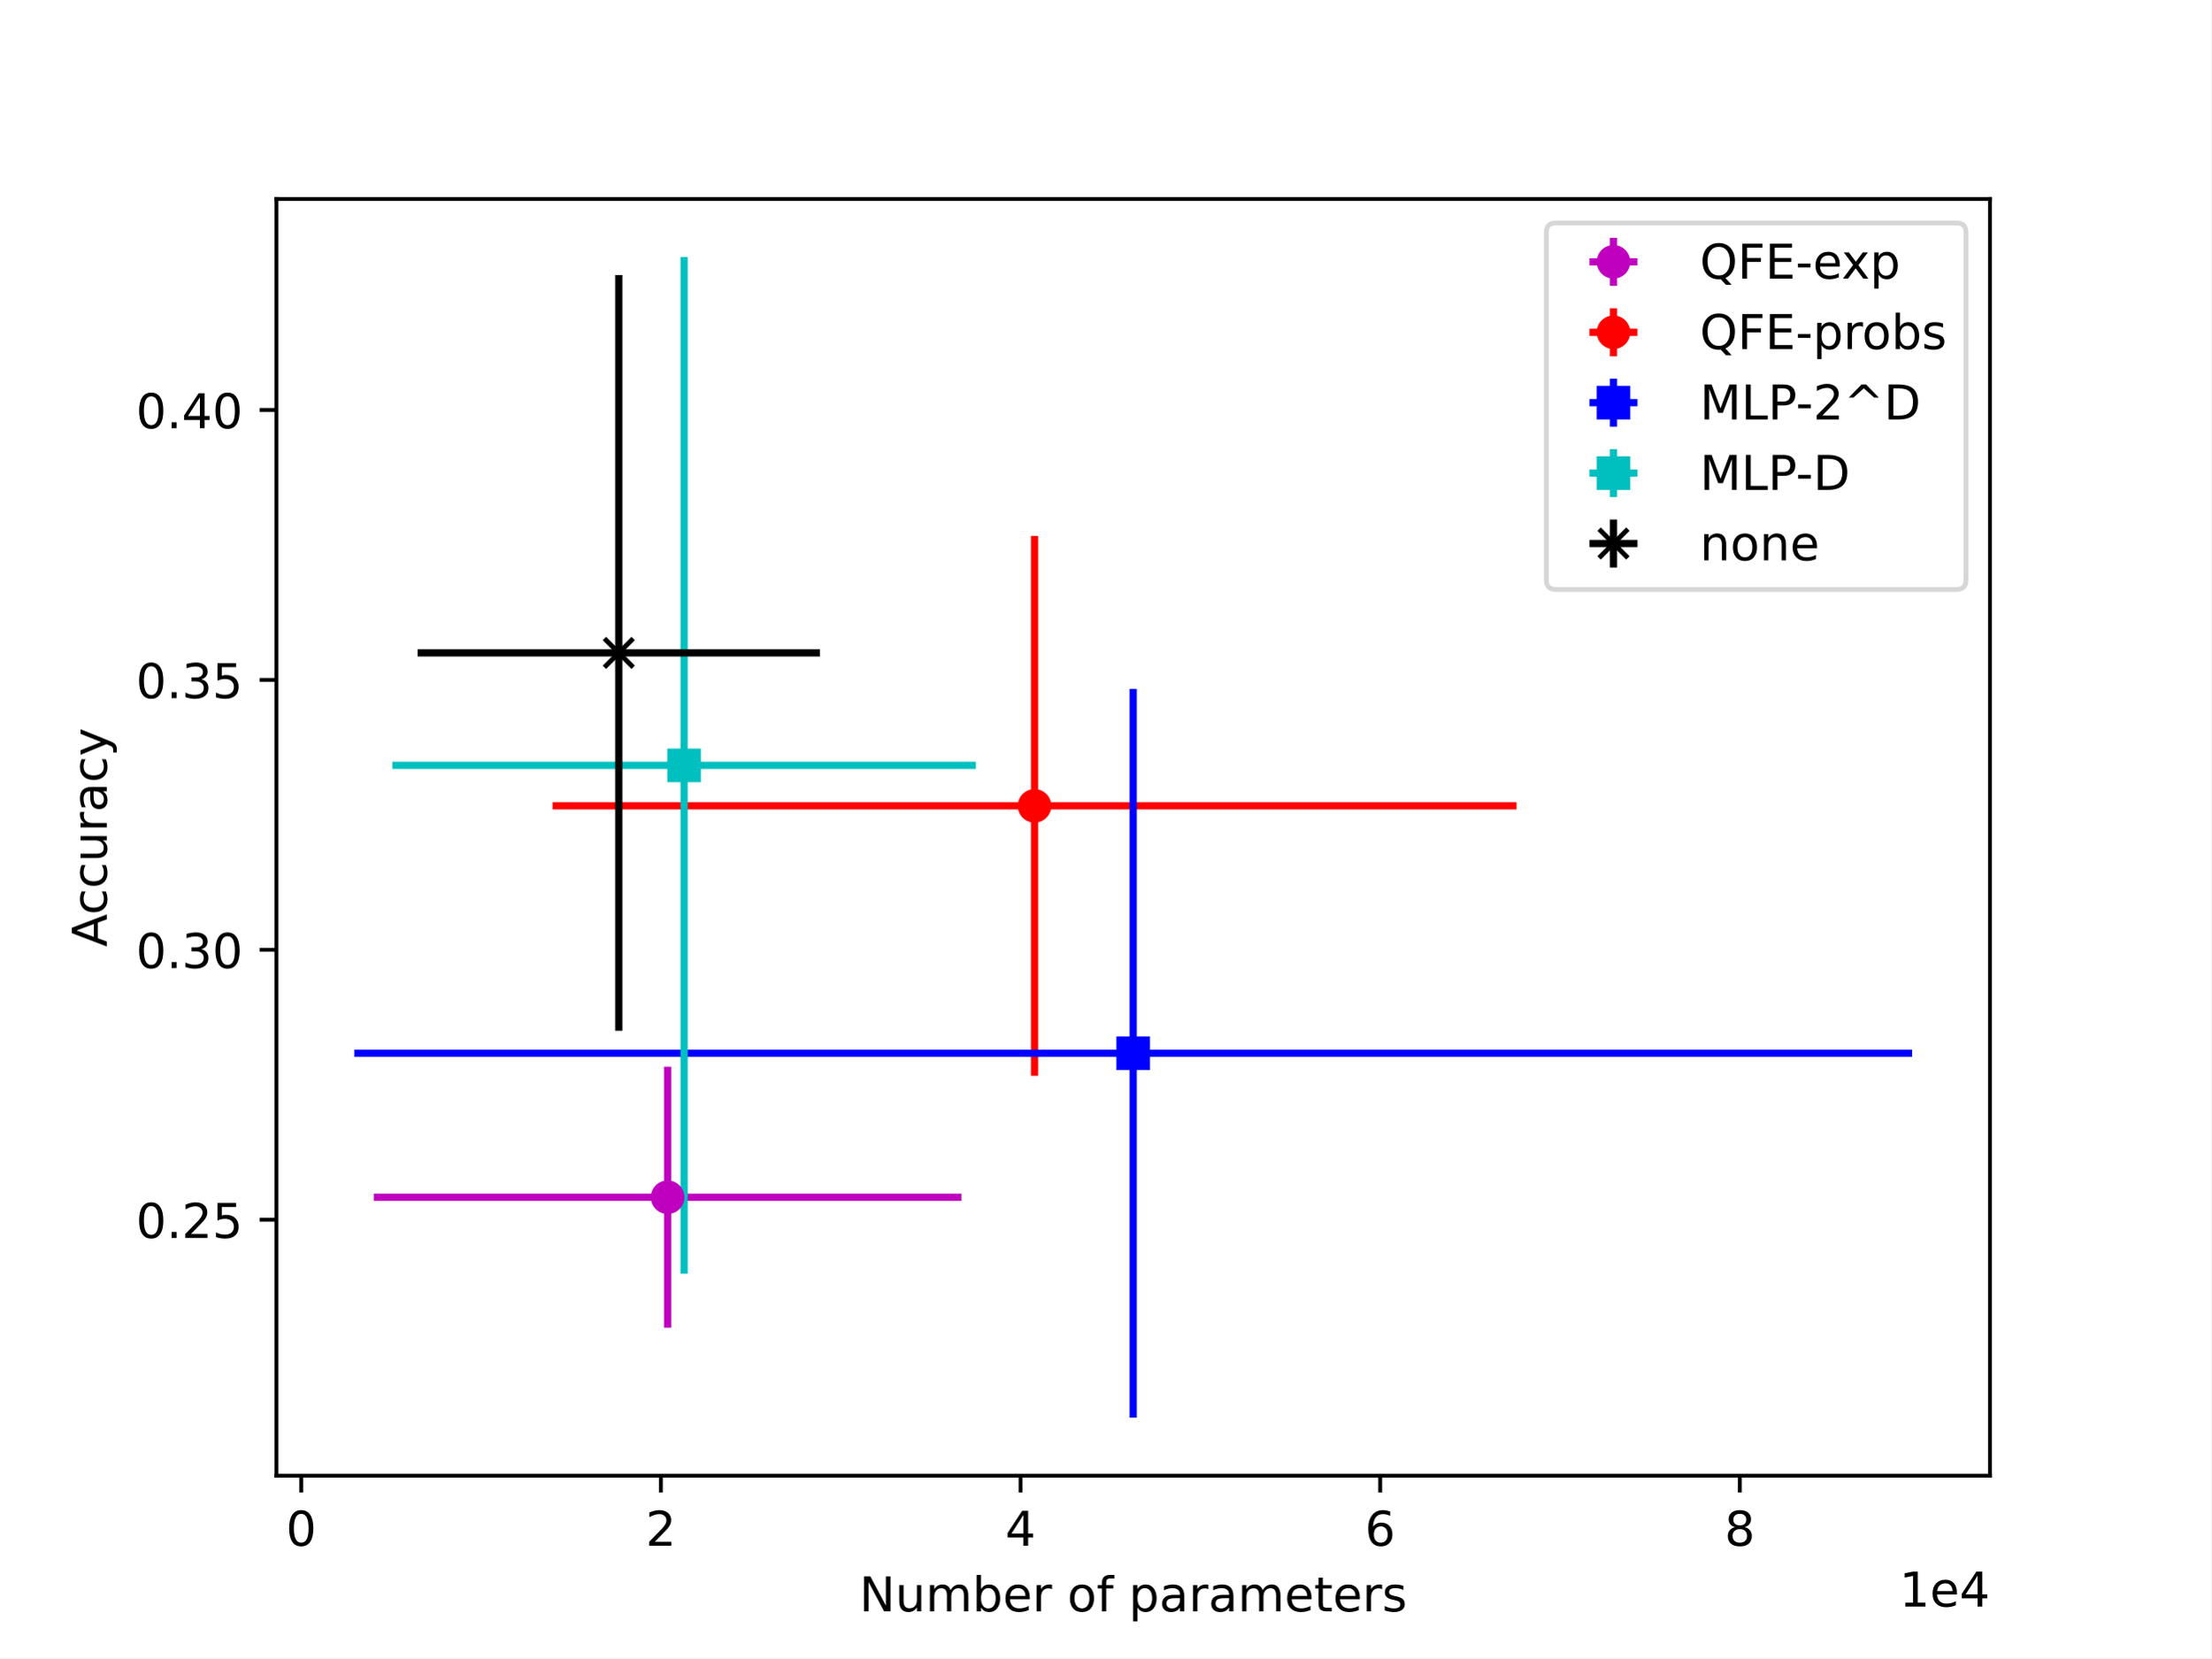
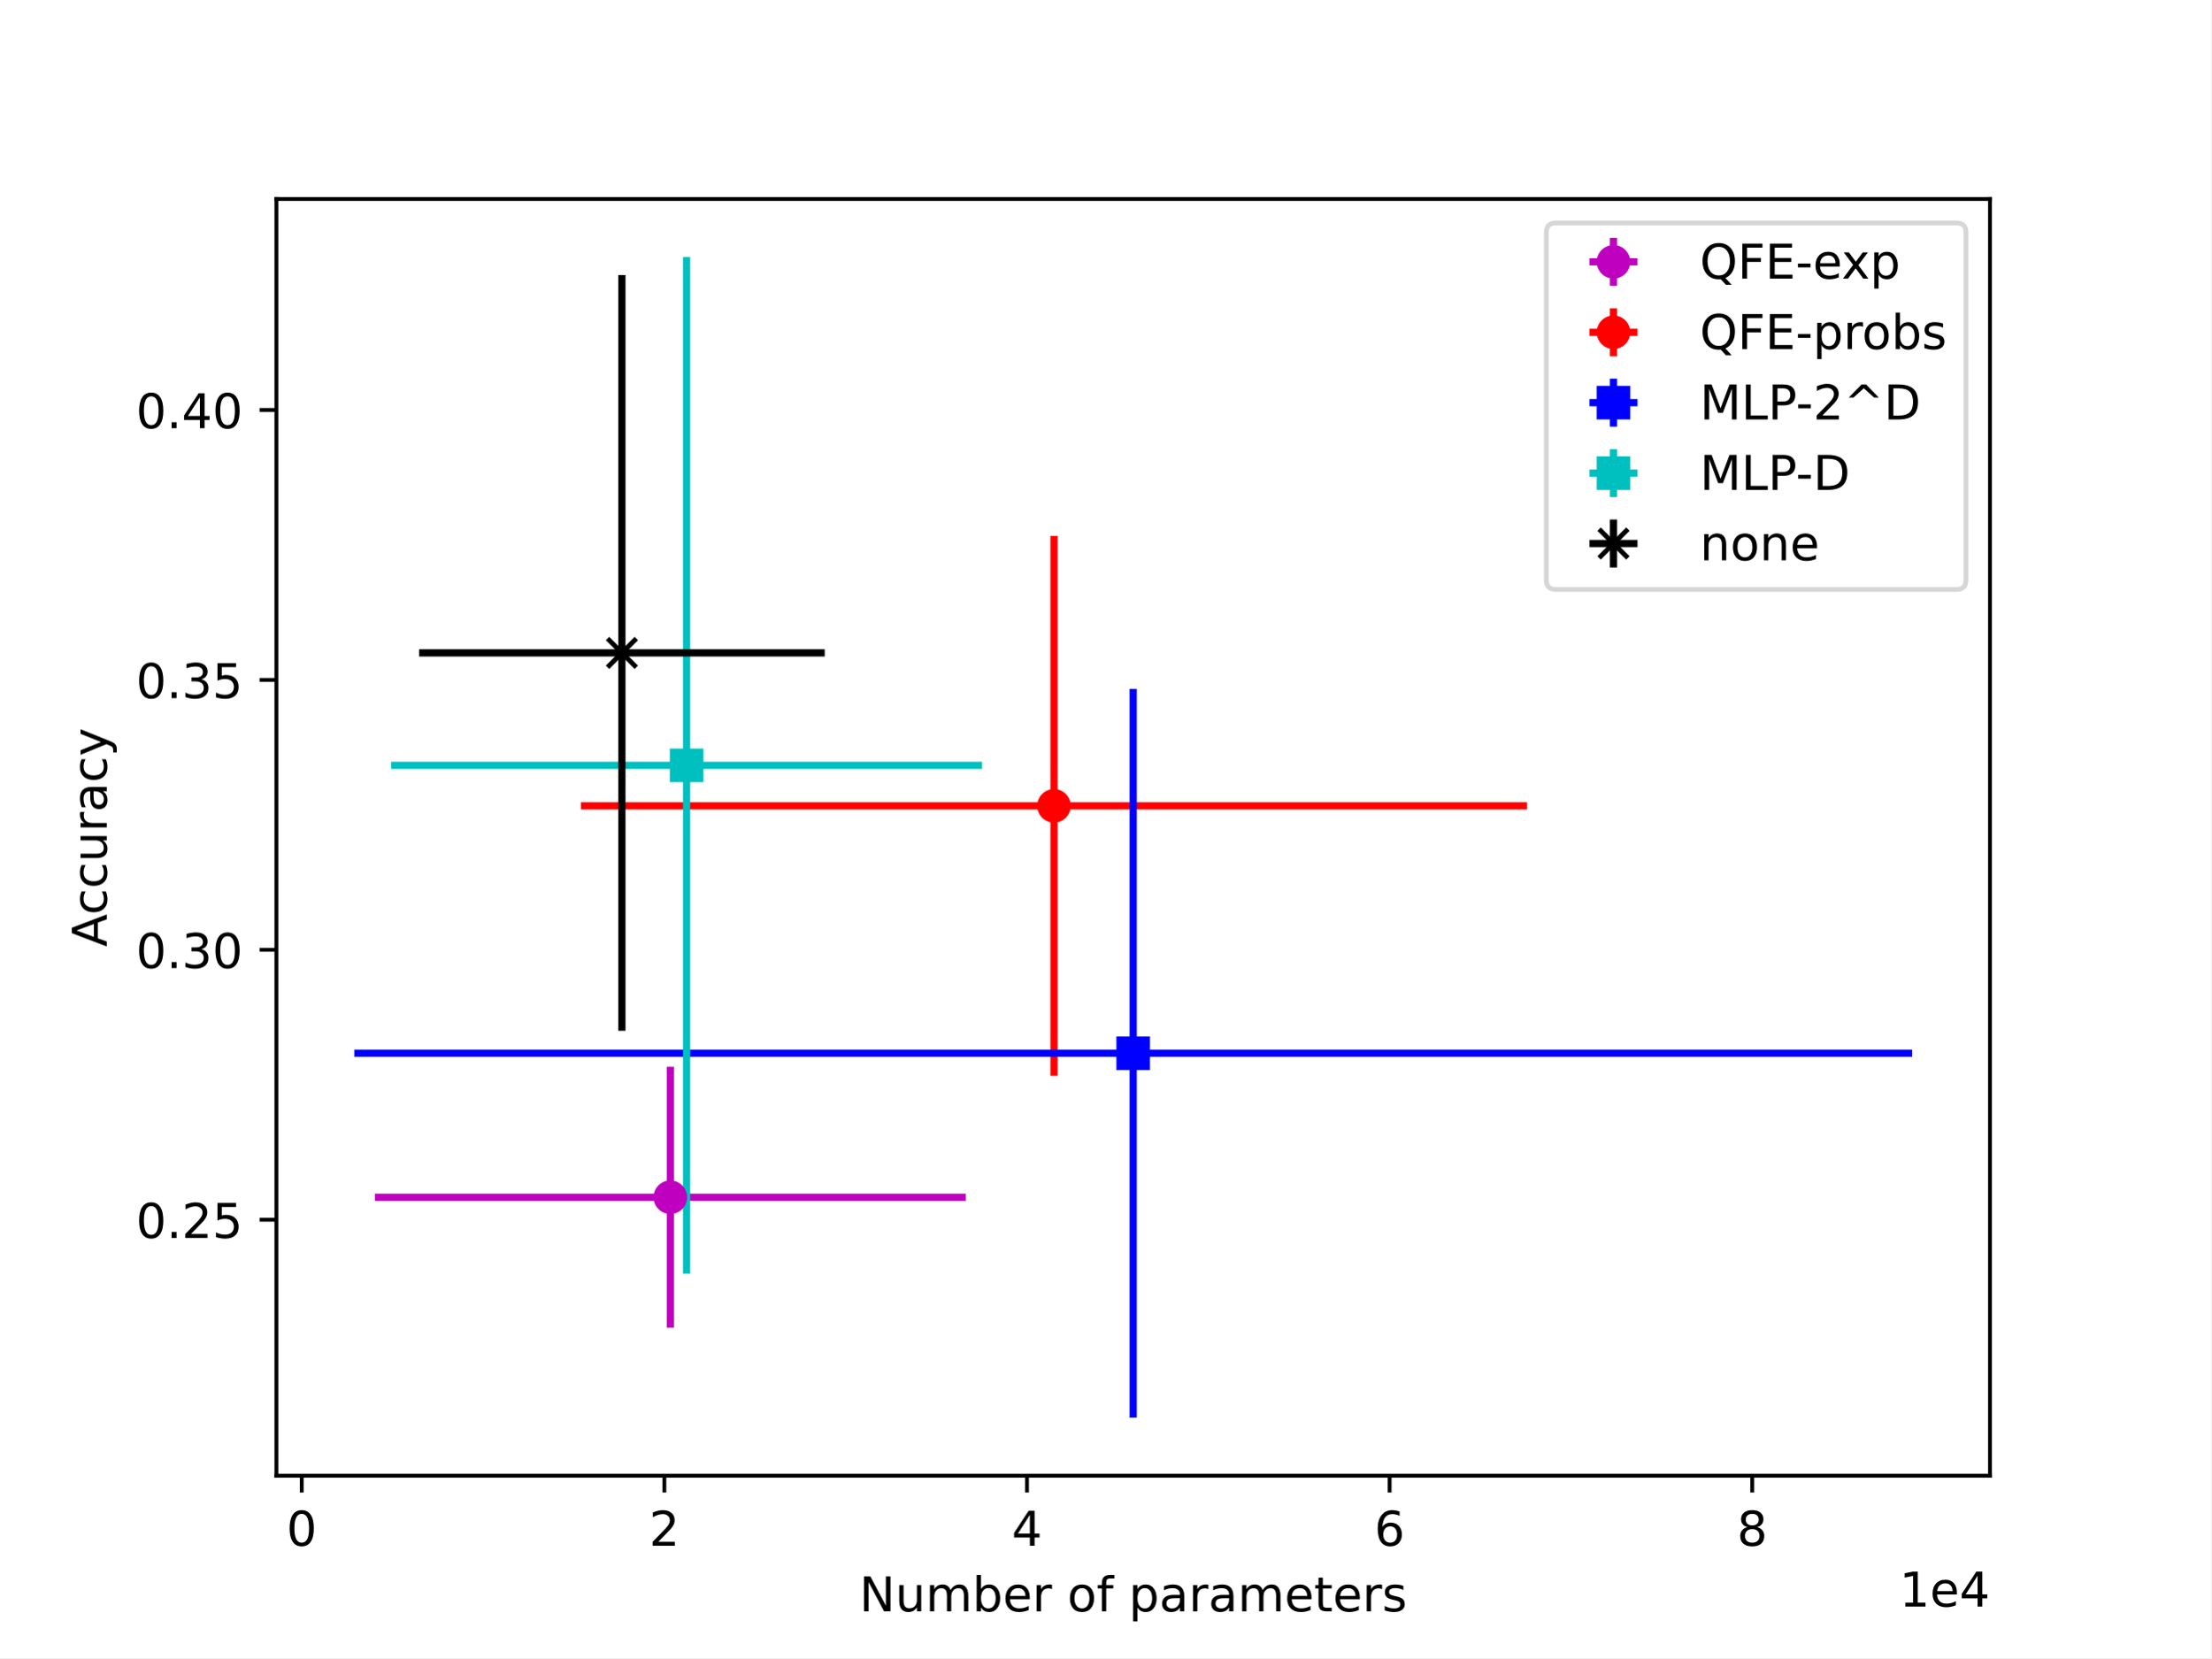
<svg xmlns="http://www.w3.org/2000/svg" xmlns:xlink="http://www.w3.org/1999/xlink" width="460.8pt" height="345.6pt" viewBox="0 0 460.8 345.6" version="1.1">
  <defs>
    <style type="text/css">*{stroke-linejoin: round; stroke-linecap: butt}</style>
  </defs>
  <g id="figure_1">
    <g id="patch_1">
      <path d="M 0 345.6  L 460.8 345.6  L 460.8 0  L 0 0  z " style="fill: #ffffff" />
    </g>
    <g id="axes_1">
      <g id="patch_2">
        <path d="M 57.6 307.584  L 414.72 307.584  L 414.72 41.472  L 57.6 41.472  z " style="fill: #ffffff" />
      </g>
      <g id="matplotlib.axis_1">
        <g id="xtick_1">
          <g id="line2d_1">
            <defs>
-               <path id="mbb903c21da" d="M 0 0  L 0 3.5  " style="stroke: #000000; stroke-width: 0.8" />
-             </defs>
-             <g>
-               <use xlink:href="#mbb903c21da" x="62.773" y="307.584" style="stroke: #000000; stroke-width: 0.8" />
+               <path id="md9bcbec575" d="M 0 0  L 0 3.5  " style="stroke: #000000; stroke-width: 0.8" />
+             </defs>
+             <g>
+               <use xlink:href="#md9bcbec575" x="62.877" y="307.584" style="stroke: #000000; stroke-width: 0.8" />
            </g>
          </g>
          <g id="text_1">
-             <g transform="translate(59.59193 322.1824) scale(0.1 -0.1)">
+             <g transform="translate(59.69611 322.1824) scale(0.1 -0.1)">
              <defs>
                <path id="DejaVuSans-30" d="M 2034 4250  Q 1547 4250 1301 3770  Q 1056 3291 1056 2328  Q 1056 1369 1301 889  Q 1547 409 2034 409  Q 2525 409 2770 889  Q 3016 1369 3016 2328  Q 3016 3291 2770 3770  Q 2525 4250 2034 4250  z M 2034 4750  Q 2819 4750 3233 4129  Q 3647 3509 3647 2328  Q 3647 1150 3233 529  Q 2819 -91 2034 -91  Q 1250 -91 836 529  Q 422 1150 422 2328  Q 422 3509 836 4129  Q 1250 4750 2034 4750  z " transform="scale(0.015625)" />
              </defs>
              <use xlink:href="#DejaVuSans-30" />
            </g>
          </g>
        </g>
        <g id="xtick_2">
          <g id="line2d_2">
            <g>
-               <use xlink:href="#mbb903c21da" x="137.728" y="307.584" style="stroke: #000000; stroke-width: 0.8" />
+               <use xlink:href="#md9bcbec575" x="138.452" y="307.584" style="stroke: #000000; stroke-width: 0.8" />
            </g>
          </g>
          <g id="text_2">
-             <g transform="translate(134.5465 322.1824) scale(0.1 -0.1)">
+             <g transform="translate(135.2712 322.1824) scale(0.1 -0.1)">
              <defs>
                <path id="DejaVuSans-32" d="M 1228 531  L 3431 531  L 3431 0  L 469 0  L 469 531  Q 828 903 1448 1529  Q 2069 2156 2228 2338  Q 2531 2678 2651 2914  Q 2772 3150 2772 3378  Q 2772 3750 2511 3984  Q 2250 4219 1831 4219  Q 1534 4219 1204 4116  Q 875 4013 500 3803  L 500 4441  Q 881 4594 1212 4672  Q 1544 4750 1819 4750  Q 2544 4750 2975 4387  Q 3406 4025 3406 3419  Q 3406 3131 3298 2873  Q 3191 2616 2906 2266  Q 2828 2175 2409 1742  Q 1991 1309 1228 531  z " transform="scale(0.015625)" />
              </defs>
              <use xlink:href="#DejaVuSans-32" />
            </g>
          </g>
        </g>
        <g id="xtick_3">
          <g id="line2d_3">
            <g>
-               <use xlink:href="#mbb903c21da" x="212.682" y="307.584" style="stroke: #000000; stroke-width: 0.8" />
+               <use xlink:href="#md9bcbec575" x="214.028" y="307.584" style="stroke: #000000; stroke-width: 0.8" />
            </g>
          </g>
          <g id="text_3">
-             <g transform="translate(209.5011 322.1824) scale(0.1 -0.1)">
+             <g transform="translate(210.8463 322.1824) scale(0.1 -0.1)">
              <defs>
                <path id="DejaVuSans-34" d="M 2419 4116  L 825 1625  L 2419 1625  L 2419 4116  z M 2253 4666  L 3047 4666  L 3047 1625  L 3713 1625  L 3713 1100  L 3047 1100  L 3047 0  L 2419 0  L 2419 1100  L 313 1100  L 313 1709  L 2253 4666  z " transform="scale(0.015625)" />
              </defs>
              <use xlink:href="#DejaVuSans-34" />
            </g>
          </g>
        </g>
        <g id="xtick_4">
          <g id="line2d_4">
            <g>
-               <use xlink:href="#mbb903c21da" x="287.637" y="307.584" style="stroke: #000000; stroke-width: 0.8" />
+               <use xlink:href="#md9bcbec575" x="289.603" y="307.584" style="stroke: #000000; stroke-width: 0.8" />
            </g>
          </g>
          <g id="text_4">
-             <g transform="translate(284.4557 322.1824) scale(0.1 -0.1)">
+             <g transform="translate(286.4214 322.1824) scale(0.1 -0.1)">
              <defs>
                <path id="DejaVuSans-36" d="M 2113 2584  Q 1688 2584 1439 2293  Q 1191 2003 1191 1497  Q 1191 994 1439 701  Q 1688 409 2113 409  Q 2538 409 2786 701  Q 3034 994 3034 1497  Q 3034 2003 2786 2293  Q 2538 2584 2113 2584  z M 3366 4563  L 3366 3988  Q 3128 4100 2886 4159  Q 2644 4219 2406 4219  Q 1781 4219 1451 3797  Q 1122 3375 1075 2522  Q 1259 2794 1537 2939  Q 1816 3084 2150 3084  Q 2853 3084 3261 2657  Q 3669 2231 3669 1497  Q 3669 778 3244 343  Q 2819 -91 2113 -91  Q 1303 -91 875 529  Q 447 1150 447 2328  Q 447 3434 972 4092  Q 1497 4750 2381 4750  Q 2619 4750 2861 4703  Q 3103 4656 3366 4563  z " transform="scale(0.015625)" />
              </defs>
              <use xlink:href="#DejaVuSans-36" />
            </g>
          </g>
        </g>
        <g id="xtick_5">
          <g id="line2d_5">
            <g>
-               <use xlink:href="#mbb903c21da" x="362.592" y="307.584" style="stroke: #000000; stroke-width: 0.8" />
+               <use xlink:href="#md9bcbec575" x="365.178" y="307.584" style="stroke: #000000; stroke-width: 0.8" />
            </g>
          </g>
          <g id="text_5">
-             <g transform="translate(359.4103 322.1824) scale(0.1 -0.1)">
+             <g transform="translate(361.9966 322.1824) scale(0.1 -0.1)">
              <defs>
                <path id="DejaVuSans-38" d="M 2034 2216  Q 1584 2216 1326 1975  Q 1069 1734 1069 1313  Q 1069 891 1326 650  Q 1584 409 2034 409  Q 2484 409 2743 651  Q 3003 894 3003 1313  Q 3003 1734 2745 1975  Q 2488 2216 2034 2216  z M 1403 2484  Q 997 2584 770 2862  Q 544 3141 544 3541  Q 544 4100 942 4425  Q 1341 4750 2034 4750  Q 2731 4750 3128 4425  Q 3525 4100 3525 3541  Q 3525 3141 3298 2862  Q 3072 2584 2669 2484  Q 3125 2378 3379 2068  Q 3634 1759 3634 1313  Q 3634 634 3220 271  Q 2806 -91 2034 -91  Q 1263 -91 848 271  Q 434 634 434 1313  Q 434 1759 690 2068  Q 947 2378 1403 2484  z M 1172 3481  Q 1172 3119 1398 2916  Q 1625 2713 2034 2713  Q 2441 2713 2670 2916  Q 2900 3119 2900 3481  Q 2900 3844 2670 4047  Q 2441 4250 2034 4250  Q 1625 4250 1398 4047  Q 1172 3844 1172 3481  z " transform="scale(0.015625)" />
              </defs>
              <use xlink:href="#DejaVuSans-38" />
            </g>
          </g>
        </g>
        <g id="text_6">
          <g transform="translate(179.0748 335.8606) scale(0.1 -0.1)">
            <defs>
              <path id="DejaVuSans-4e" d="M 628 4666  L 1478 4666  L 3547 763  L 3547 4666  L 4159 4666  L 4159 0  L 3309 0  L 1241 3903  L 1241 0  L 628 0  L 628 4666  z " transform="scale(0.015625)" />
              <path id="DejaVuSans-75" d="M 544 1381  L 544 3500  L 1119 3500  L 1119 1403  Q 1119 906 1312 657  Q 1506 409 1894 409  Q 2359 409 2629 706  Q 2900 1003 2900 1516  L 2900 3500  L 3475 3500  L 3475 0  L 2900 0  L 2900 538  Q 2691 219 2414 64  Q 2138 -91 1772 -91  Q 1169 -91 856 284  Q 544 659 544 1381  z M 1991 3584  L 1991 3584  z " transform="scale(0.015625)" />
              <path id="DejaVuSans-6d" d="M 3328 2828  Q 3544 3216 3844 3400  Q 4144 3584 4550 3584  Q 5097 3584 5394 3201  Q 5691 2819 5691 2113  L 5691 0  L 5113 0  L 5113 2094  Q 5113 2597 4934 2840  Q 4756 3084 4391 3084  Q 3944 3084 3684 2787  Q 3425 2491 3425 1978  L 3425 0  L 2847 0  L 2847 2094  Q 2847 2600 2669 2842  Q 2491 3084 2119 3084  Q 1678 3084 1418 2786  Q 1159 2488 1159 1978  L 1159 0  L 581 0  L 581 3500  L 1159 3500  L 1159 2956  Q 1356 3278 1631 3431  Q 1906 3584 2284 3584  Q 2666 3584 2933 3390  Q 3200 3197 3328 2828  z " transform="scale(0.015625)" />
              <path id="DejaVuSans-62" d="M 3116 1747  Q 3116 2381 2855 2742  Q 2594 3103 2138 3103  Q 1681 3103 1420 2742  Q 1159 2381 1159 1747  Q 1159 1113 1420 752  Q 1681 391 2138 391  Q 2594 391 2855 752  Q 3116 1113 3116 1747  z M 1159 2969  Q 1341 3281 1617 3432  Q 1894 3584 2278 3584  Q 2916 3584 3314 3078  Q 3713 2572 3713 1747  Q 3713 922 3314 415  Q 2916 -91 2278 -91  Q 1894 -91 1617 61  Q 1341 213 1159 525  L 1159 0  L 581 0  L 581 4863  L 1159 4863  L 1159 2969  z " transform="scale(0.015625)" />
              <path id="DejaVuSans-65" d="M 3597 1894  L 3597 1613  L 953 1613  Q 991 1019 1311 708  Q 1631 397 2203 397  Q 2534 397 2845 478  Q 3156 559 3463 722  L 3463 178  Q 3153 47 2828 -22  Q 2503 -91 2169 -91  Q 1331 -91 842 396  Q 353 884 353 1716  Q 353 2575 817 3079  Q 1281 3584 2069 3584  Q 2775 3584 3186 3129  Q 3597 2675 3597 1894  z M 3022 2063  Q 3016 2534 2758 2815  Q 2500 3097 2075 3097  Q 1594 3097 1305 2825  Q 1016 2553 972 2059  L 3022 2063  z " transform="scale(0.015625)" />
              <path id="DejaVuSans-72" d="M 2631 2963  Q 2534 3019 2420 3045  Q 2306 3072 2169 3072  Q 1681 3072 1420 2755  Q 1159 2438 1159 1844  L 1159 0  L 581 0  L 581 3500  L 1159 3500  L 1159 2956  Q 1341 3275 1631 3429  Q 1922 3584 2338 3584  Q 2397 3584 2469 3576  Q 2541 3569 2628 3553  L 2631 2963  z " transform="scale(0.015625)" />
              <path id="DejaVuSans-20" transform="scale(0.015625)" />
              <path id="DejaVuSans-6f" d="M 1959 3097  Q 1497 3097 1228 2736  Q 959 2375 959 1747  Q 959 1119 1226 758  Q 1494 397 1959 397  Q 2419 397 2687 759  Q 2956 1122 2956 1747  Q 2956 2369 2687 2733  Q 2419 3097 1959 3097  z M 1959 3584  Q 2709 3584 3137 3096  Q 3566 2609 3566 1747  Q 3566 888 3137 398  Q 2709 -91 1959 -91  Q 1206 -91 779 398  Q 353 888 353 1747  Q 353 2609 779 3096  Q 1206 3584 1959 3584  z " transform="scale(0.015625)" />
              <path id="DejaVuSans-66" d="M 2375 4863  L 2375 4384  L 1825 4384  Q 1516 4384 1395 4259  Q 1275 4134 1275 3809  L 1275 3500  L 2222 3500  L 2222 3053  L 1275 3053  L 1275 0  L 697 0  L 697 3053  L 147 3053  L 147 3500  L 697 3500  L 697 3744  Q 697 4328 969 4595  Q 1241 4863 1831 4863  L 2375 4863  z " transform="scale(0.015625)" />
              <path id="DejaVuSans-70" d="M 1159 525  L 1159 -1331  L 581 -1331  L 581 3500  L 1159 3500  L 1159 2969  Q 1341 3281 1617 3432  Q 1894 3584 2278 3584  Q 2916 3584 3314 3078  Q 3713 2572 3713 1747  Q 3713 922 3314 415  Q 2916 -91 2278 -91  Q 1894 -91 1617 61  Q 1341 213 1159 525  z M 3116 1747  Q 3116 2381 2855 2742  Q 2594 3103 2138 3103  Q 1681 3103 1420 2742  Q 1159 2381 1159 1747  Q 1159 1113 1420 752  Q 1681 391 2138 391  Q 2594 391 2855 752  Q 3116 1113 3116 1747  z " transform="scale(0.015625)" />
              <path id="DejaVuSans-61" d="M 2194 1759  Q 1497 1759 1228 1600  Q 959 1441 959 1056  Q 959 750 1161 570  Q 1363 391 1709 391  Q 2188 391 2477 730  Q 2766 1069 2766 1631  L 2766 1759  L 2194 1759  z M 3341 1997  L 3341 0  L 2766 0  L 2766 531  Q 2569 213 2275 61  Q 1981 -91 1556 -91  Q 1019 -91 701 211  Q 384 513 384 1019  Q 384 1609 779 1909  Q 1175 2209 1959 2209  L 2766 2209  L 2766 2266  Q 2766 2663 2505 2880  Q 2244 3097 1772 3097  Q 1472 3097 1187 3025  Q 903 2953 641 2809  L 641 3341  Q 956 3463 1253 3523  Q 1550 3584 1831 3584  Q 2591 3584 2966 3190  Q 3341 2797 3341 1997  z " transform="scale(0.015625)" />
              <path id="DejaVuSans-74" d="M 1172 4494  L 1172 3500  L 2356 3500  L 2356 3053  L 1172 3053  L 1172 1153  Q 1172 725 1289 603  Q 1406 481 1766 481  L 2356 481  L 2356 0  L 1766 0  Q 1100 0 847 248  Q 594 497 594 1153  L 594 3053  L 172 3053  L 172 3500  L 594 3500  L 594 4494  L 1172 4494  z " transform="scale(0.015625)" />
              <path id="DejaVuSans-73" d="M 2834 3397  L 2834 2853  Q 2591 2978 2328 3040  Q 2066 3103 1784 3103  Q 1356 3103 1142 2972  Q 928 2841 928 2578  Q 928 2378 1081 2264  Q 1234 2150 1697 2047  L 1894 2003  Q 2506 1872 2764 1633  Q 3022 1394 3022 966  Q 3022 478 2636 193  Q 2250 -91 1575 -91  Q 1294 -91 989 -36  Q 684 19 347 128  L 347 722  Q 666 556 975 473  Q 1284 391 1588 391  Q 1994 391 2212 530  Q 2431 669 2431 922  Q 2431 1156 2273 1281  Q 2116 1406 1581 1522  L 1381 1569  Q 847 1681 609 1914  Q 372 2147 372 2553  Q 372 3047 722 3315  Q 1072 3584 1716 3584  Q 2034 3584 2315 3537  Q 2597 3491 2834 3397  z " transform="scale(0.015625)" />
            </defs>
            <use xlink:href="#DejaVuSans-4e" />
            <use xlink:href="#DejaVuSans-75" x="74.805" />
            <use xlink:href="#DejaVuSans-6d" x="138.184" />
            <use xlink:href="#DejaVuSans-62" x="235.596" />
            <use xlink:href="#DejaVuSans-65" x="299.072" />
            <use xlink:href="#DejaVuSans-72" x="360.596" />
            <use xlink:href="#DejaVuSans-20" x="401.709" />
            <use xlink:href="#DejaVuSans-6f" x="433.496" />
            <use xlink:href="#DejaVuSans-66" x="494.678" />
            <use xlink:href="#DejaVuSans-20" x="529.883" />
            <use xlink:href="#DejaVuSans-70" x="561.67" />
            <use xlink:href="#DejaVuSans-61" x="625.146" />
            <use xlink:href="#DejaVuSans-72" x="686.426" />
            <use xlink:href="#DejaVuSans-61" x="727.539" />
            <use xlink:href="#DejaVuSans-6d" x="788.818" />
            <use xlink:href="#DejaVuSans-65" x="886.23" />
            <use xlink:href="#DejaVuSans-74" x="947.754" />
            <use xlink:href="#DejaVuSans-65" x="986.963" />
            <use xlink:href="#DejaVuSans-72" x="1048.486" />
            <use xlink:href="#DejaVuSans-73" x="1089.6" />
          </g>
        </g>
        <g id="text_7">
          <g transform="translate(395.8419 334.8606) scale(0.1 -0.1)">
            <defs>
              <path id="DejaVuSans-31" d="M 794 531  L 1825 531  L 1825 4091  L 703 3866  L 703 4441  L 1819 4666  L 2450 4666  L 2450 531  L 3481 531  L 3481 0  L 794 0  L 794 531  z " transform="scale(0.015625)" />
            </defs>
            <use xlink:href="#DejaVuSans-31" />
            <use xlink:href="#DejaVuSans-65" x="63.623" />
            <use xlink:href="#DejaVuSans-34" x="125.146" />
          </g>
        </g>
      </g>
      <g id="matplotlib.axis_2">
        <g id="ytick_1">
          <g id="line2d_6">
            <defs>
-               <path id="mcf5cc1f182" d="M 0 0  L -3.5 0  " style="stroke: #000000; stroke-width: 0.8" />
-             </defs>
-             <g>
-               <use xlink:href="#mcf5cc1f182" x="57.6" y="254.23" style="stroke: #000000; stroke-width: 0.8" />
+               <path id="me507837b2f" d="M 0 0  L -3.5 0  " style="stroke: #000000; stroke-width: 0.8" />
+             </defs>
+             <g>
+               <use xlink:href="#me507837b2f" x="57.6" y="254.23" style="stroke: #000000; stroke-width: 0.8" />
            </g>
          </g>
          <g id="text_8">
            <g transform="translate(28.33438 258.0295) scale(0.1 -0.1)">
              <defs>
                <path id="DejaVuSans-2e" d="M 684 794  L 1344 794  L 1344 0  L 684 0  L 684 794  z " transform="scale(0.015625)" />
                <path id="DejaVuSans-35" d="M 691 4666  L 3169 4666  L 3169 4134  L 1269 4134  L 1269 2991  Q 1406 3038 1543 3061  Q 1681 3084 1819 3084  Q 2600 3084 3056 2656  Q 3513 2228 3513 1497  Q 3513 744 3044 326  Q 2575 -91 1722 -91  Q 1428 -91 1123 -41  Q 819 9 494 109  L 494 744  Q 775 591 1075 516  Q 1375 441 1709 441  Q 2250 441 2565 725  Q 2881 1009 2881 1497  Q 2881 1984 2565 2268  Q 2250 2553 1709 2553  Q 1456 2553 1204 2497  Q 953 2441 691 2322  L 691 4666  z " transform="scale(0.015625)" />
              </defs>
              <use xlink:href="#DejaVuSans-30" />
              <use xlink:href="#DejaVuSans-2e" x="63.623" />
              <use xlink:href="#DejaVuSans-32" x="95.41" />
              <use xlink:href="#DejaVuSans-35" x="159.033" />
            </g>
          </g>
        </g>
        <g id="ytick_2">
          <g id="line2d_7">
            <g>
-               <use xlink:href="#mcf5cc1f182" x="57.6" y="197.97" style="stroke: #000000; stroke-width: 0.8" />
+               <use xlink:href="#me507837b2f" x="57.6" y="197.97" style="stroke: #000000; stroke-width: 0.8" />
            </g>
          </g>
          <g id="text_9">
            <g transform="translate(28.33438 201.7691) scale(0.1 -0.1)">
              <defs>
                <path id="DejaVuSans-33" d="M 2597 2516  Q 3050 2419 3304 2112  Q 3559 1806 3559 1356  Q 3559 666 3084 287  Q 2609 -91 1734 -91  Q 1441 -91 1130 -33  Q 819 25 488 141  L 488 750  Q 750 597 1062 519  Q 1375 441 1716 441  Q 2309 441 2620 675  Q 2931 909 2931 1356  Q 2931 1769 2642 2001  Q 2353 2234 1838 2234  L 1294 2234  L 1294 2753  L 1863 2753  Q 2328 2753 2575 2939  Q 2822 3125 2822 3475  Q 2822 3834 2567 4026  Q 2313 4219 1838 4219  Q 1578 4219 1281 4162  Q 984 4106 628 3988  L 628 4550  Q 988 4650 1302 4700  Q 1616 4750 1894 4750  Q 2613 4750 3031 4423  Q 3450 4097 3450 3541  Q 3450 3153 3228 2886  Q 3006 2619 2597 2516  z " transform="scale(0.015625)" />
              </defs>
              <use xlink:href="#DejaVuSans-30" />
              <use xlink:href="#DejaVuSans-2e" x="63.623" />
              <use xlink:href="#DejaVuSans-33" x="95.41" />
              <use xlink:href="#DejaVuSans-30" x="159.033" />
            </g>
          </g>
        </g>
        <g id="ytick_3">
          <g id="line2d_8">
            <g>
-               <use xlink:href="#mcf5cc1f182" x="57.6" y="141.709" style="stroke: #000000; stroke-width: 0.8" />
+               <use xlink:href="#me507837b2f" x="57.6" y="141.709" style="stroke: #000000; stroke-width: 0.8" />
            </g>
          </g>
          <g id="text_10">
            <g transform="translate(28.33438 145.5086) scale(0.1 -0.1)">
              <use xlink:href="#DejaVuSans-30" />
              <use xlink:href="#DejaVuSans-2e" x="63.623" />
              <use xlink:href="#DejaVuSans-33" x="95.41" />
              <use xlink:href="#DejaVuSans-35" x="159.033" />
            </g>
          </g>
        </g>
        <g id="ytick_4">
          <g id="line2d_9">
            <g>
-               <use xlink:href="#mcf5cc1f182" x="57.6" y="85.449" style="stroke: #000000; stroke-width: 0.8" />
+               <use xlink:href="#me507837b2f" x="57.6" y="85.449" style="stroke: #000000; stroke-width: 0.8" />
            </g>
          </g>
          <g id="text_11">
            <g transform="translate(28.33438 89.24815) scale(0.1 -0.1)">
              <use xlink:href="#DejaVuSans-30" />
              <use xlink:href="#DejaVuSans-2e" x="63.623" />
              <use xlink:href="#DejaVuSans-34" x="95.41" />
              <use xlink:href="#DejaVuSans-30" x="159.033" />
            </g>
          </g>
        </g>
        <g id="text_12">
          <g transform="translate(22.25469 197.3561) rotate(-90) scale(0.1 -0.1)">
            <defs>
              <path id="DejaVuSans-41" d="M 2188 4044  L 1331 1722  L 3047 1722  L 2188 4044  z M 1831 4666  L 2547 4666  L 4325 0  L 3669 0  L 3244 1197  L 1141 1197  L 716 0  L 50 0  L 1831 4666  z " transform="scale(0.015625)" />
              <path id="DejaVuSans-63" d="M 3122 3366  L 3122 2828  Q 2878 2963 2633 3030  Q 2388 3097 2138 3097  Q 1578 3097 1268 2742  Q 959 2388 959 1747  Q 959 1106 1268 751  Q 1578 397 2138 397  Q 2388 397 2633 464  Q 2878 531 3122 666  L 3122 134  Q 2881 22 2623 -34  Q 2366 -91 2075 -91  Q 1284 -91 818 406  Q 353 903 353 1747  Q 353 2603 823 3093  Q 1294 3584 2113 3584  Q 2378 3584 2631 3529  Q 2884 3475 3122 3366  z " transform="scale(0.015625)" />
              <path id="DejaVuSans-79" d="M 2059 -325  Q 1816 -950 1584 -1140  Q 1353 -1331 966 -1331  L 506 -1331  L 506 -850  L 844 -850  Q 1081 -850 1212 -737  Q 1344 -625 1503 -206  L 1606 56  L 191 3500  L 800 3500  L 1894 763  L 2988 3500  L 3597 3500  L 2059 -325  z " transform="scale(0.015625)" />
            </defs>
            <use xlink:href="#DejaVuSans-41" />
            <use xlink:href="#DejaVuSans-63" x="66.658" />
            <use xlink:href="#DejaVuSans-63" x="121.639" />
            <use xlink:href="#DejaVuSans-75" x="176.619" />
            <use xlink:href="#DejaVuSans-72" x="239.998" />
            <use xlink:href="#DejaVuSans-61" x="281.111" />
            <use xlink:href="#DejaVuSans-63" x="342.391" />
            <use xlink:href="#DejaVuSans-79" x="397.371" />
          </g>
        </g>
      </g>
      <g id="LineCollection_1">
-         <path d="M 77.892 249.542  L 200.363 249.542  " clip-path="url(#p07b5bb10d7)" style="fill: none; stroke: #bf00bf; stroke-width: 1.5" />
+         <path d="M 78.121 249.542  L 201.27 249.542  " clip-path="url(#p00f0c8138a)" style="fill: none; stroke: #bf00bf; stroke-width: 1.5" />
      </g>
      <g id="LineCollection_2">
-         <path d="M 139.127 276.735  L 139.127 222.349  " clip-path="url(#p07b5bb10d7)" style="fill: none; stroke: #bf00bf; stroke-width: 1.5" />
+         <path d="M 139.695 276.735  L 139.695 222.349  " clip-path="url(#p00f0c8138a)" style="fill: none; stroke: #bf00bf; stroke-width: 1.5" />
      </g>
      <g id="LineCollection_3">
-         <path d="M 115.144 167.964  L 316.052 167.964  " clip-path="url(#p07b5bb10d7)" style="fill: none; stroke: #ff0000; stroke-width: 1.5" />
+         <path d="M 121.055 167.964  L 318.253 167.964  " clip-path="url(#p00f0c8138a)" style="fill: none; stroke: #ff0000; stroke-width: 1.5" />
      </g>
      <g id="LineCollection_4">
-         <path d="M 215.598 224.225  L 215.598 111.704  " clip-path="url(#p07b5bb10d7)" style="fill: none; stroke: #ff0000; stroke-width: 1.5" />
+         <path d="M 219.654 224.225  L 219.654 111.704  " clip-path="url(#p00f0c8138a)" style="fill: none; stroke: #ff0000; stroke-width: 1.5" />
      </g>
      <g id="LineCollection_5">
-         <path d="M 73.833 219.536  L 398.487 219.536  " clip-path="url(#p07b5bb10d7)" style="fill: none; stroke: #0000ff; stroke-width: 1.5" />
+         <path d="M 73.833 219.536  L 398.487 219.536  " clip-path="url(#p00f0c8138a)" style="fill: none; stroke: #0000ff; stroke-width: 1.5" />
      </g>
      <g id="LineCollection_6">
-         <path d="M 236.16 295.488  L 236.16 143.585  " clip-path="url(#p07b5bb10d7)" style="fill: none; stroke: #0000ff; stroke-width: 1.5" />
+         <path d="M 236.16 295.488  L 236.16 143.585  " clip-path="url(#p00f0c8138a)" style="fill: none; stroke: #0000ff; stroke-width: 1.5" />
      </g>
      <g id="LineCollection_7">
-         <path d="M 81.758 159.525  L 203.375 159.525  " clip-path="url(#p07b5bb10d7)" style="fill: none; stroke: #00bfbf; stroke-width: 1.5" />
+         <path d="M 81.51 159.525  L 204.673 159.525  " clip-path="url(#p00f0c8138a)" style="fill: none; stroke: #00bfbf; stroke-width: 1.5" />
      </g>
      <g id="LineCollection_8">
-         <path d="M 142.567 265.482  L 142.567 53.568  " clip-path="url(#p07b5bb10d7)" style="fill: none; stroke: #00bfbf; stroke-width: 1.5" />
+         <path d="M 143.091 265.482  L 143.091 53.568  " clip-path="url(#p00f0c8138a)" style="fill: none; stroke: #00bfbf; stroke-width: 1.5" />
      </g>
      <g id="LineCollection_9">
-         <path d="M 87.029 136.083  L 170.875 136.083  " clip-path="url(#p07b5bb10d7)" style="fill: none; stroke: #000000; stroke-width: 1.5" />
+         <path d="M 87.334 136.083  L 171.874 136.083  " clip-path="url(#p00f0c8138a)" style="fill: none; stroke: #000000; stroke-width: 1.5" />
      </g>
      <g id="LineCollection_10">
-         <path d="M 128.952 214.848  L 128.952 57.319  " clip-path="url(#p07b5bb10d7)" style="fill: none; stroke: #000000; stroke-width: 1.5" />
+         <path d="M 129.604 214.848  L 129.604 57.319  " clip-path="url(#p00f0c8138a)" style="fill: none; stroke: #000000; stroke-width: 1.5" />
      </g>
      <g id="line2d_10">
        <defs>
-           <path id="m7e4be4213c" d="M 0 3  C 0.796 3 1.559 2.684 2.121 2.121  C 2.684 1.559 3 0.796 3 0  C 3 -0.796 2.684 -1.559 2.121 -2.121  C 1.559 -2.684 0.796 -3 0 -3  C -0.796 -3 -1.559 -2.684 -2.121 -2.121  C -2.684 -1.559 -3 -0.796 -3 0  C -3 0.796 -2.684 1.559 -2.121 2.121  C -1.559 2.684 -0.796 3 0 3  z " style="stroke: #bf00bf" />
+           <path id="m5bc0b0b798" d="M 0 3  C 0.796 3 1.559 2.684 2.121 2.121  C 2.684 1.559 3 0.796 3 0  C 3 -0.796 2.684 -1.559 2.121 -2.121  C 1.559 -2.684 0.796 -3 0 -3  C -0.796 -3 -1.559 -2.684 -2.121 -2.121  C -2.684 -1.559 -3 -0.796 -3 0  C -3 0.796 -2.684 1.559 -2.121 2.121  C -1.559 2.684 -0.796 3 0 3  z " style="stroke: #bf00bf" />
        </defs>
-         <g clip-path="url(#p07b5bb10d7)">
-           <use xlink:href="#m7e4be4213c" x="139.127" y="249.542" style="fill: #bf00bf; stroke: #bf00bf" />
+         <g clip-path="url(#p00f0c8138a)">
+           <use xlink:href="#m5bc0b0b798" x="139.695" y="249.542" style="fill: #bf00bf; stroke: #bf00bf" />
        </g>
      </g>
      <g id="line2d_11">
        <defs>
-           <path id="m443496143b" d="M 0 3  C 0.796 3 1.559 2.684 2.121 2.121  C 2.684 1.559 3 0.796 3 0  C 3 -0.796 2.684 -1.559 2.121 -2.121  C 1.559 -2.684 0.796 -3 0 -3  C -0.796 -3 -1.559 -2.684 -2.121 -2.121  C -2.684 -1.559 -3 -0.796 -3 0  C -3 0.796 -2.684 1.559 -2.121 2.121  C -1.559 2.684 -0.796 3 0 3  z " style="stroke: #ff0000" />
+           <path id="m205744e496" d="M 0 3  C 0.796 3 1.559 2.684 2.121 2.121  C 2.684 1.559 3 0.796 3 0  C 3 -0.796 2.684 -1.559 2.121 -2.121  C 1.559 -2.684 0.796 -3 0 -3  C -0.796 -3 -1.559 -2.684 -2.121 -2.121  C -2.684 -1.559 -3 -0.796 -3 0  C -3 0.796 -2.684 1.559 -2.121 2.121  C -1.559 2.684 -0.796 3 0 3  z " style="stroke: #ff0000" />
        </defs>
-         <g clip-path="url(#p07b5bb10d7)">
-           <use xlink:href="#m443496143b" x="215.598" y="167.964" style="fill: #ff0000; stroke: #ff0000" />
+         <g clip-path="url(#p00f0c8138a)">
+           <use xlink:href="#m205744e496" x="219.654" y="167.964" style="fill: #ff0000; stroke: #ff0000" />
        </g>
      </g>
      <g id="line2d_12">
        <defs>
-           <path id="mb8f1914f50" d="M -3 3  L 3 3  L 3 -3  L -3 -3  z " style="stroke: #0000ff; stroke-linejoin: miter" />
+           <path id="m01a33aa7e6" d="M -3 3  L 3 3  L 3 -3  L -3 -3  z " style="stroke: #0000ff; stroke-linejoin: miter" />
        </defs>
-         <g clip-path="url(#p07b5bb10d7)">
-           <use xlink:href="#mb8f1914f50" x="236.16" y="219.536" style="fill: #0000ff; stroke: #0000ff; stroke-linejoin: miter" />
+         <g clip-path="url(#p00f0c8138a)">
+           <use xlink:href="#m01a33aa7e6" x="236.16" y="219.536" style="fill: #0000ff; stroke: #0000ff; stroke-linejoin: miter" />
        </g>
      </g>
      <g id="line2d_13">
        <defs>
-           <path id="mc61ad499f5" d="M -3 3  L 3 3  L 3 -3  L -3 -3  z " style="stroke: #00bfbf; stroke-linejoin: miter" />
+           <path id="m077237ad95" d="M -3 3  L 3 3  L 3 -3  L -3 -3  z " style="stroke: #00bfbf; stroke-linejoin: miter" />
        </defs>
-         <g clip-path="url(#p07b5bb10d7)">
-           <use xlink:href="#mc61ad499f5" x="142.567" y="159.525" style="fill: #00bfbf; stroke: #00bfbf; stroke-linejoin: miter" />
+         <g clip-path="url(#p00f0c8138a)">
+           <use xlink:href="#m077237ad95" x="143.091" y="159.525" style="fill: #00bfbf; stroke: #00bfbf; stroke-linejoin: miter" />
        </g>
      </g>
      <g id="line2d_14">
        <defs>
-           <path id="m72e9fb53a1" d="M -3 3  L 3 -3  M -3 -3  L 3 3  " style="stroke: #000000" />
+           <path id="mf5d110d84c" d="M -3 3  L 3 -3  M -3 -3  L 3 3  " style="stroke: #000000" />
        </defs>
-         <g clip-path="url(#p07b5bb10d7)">
-           <use xlink:href="#m72e9fb53a1" x="128.952" y="136.083" style="stroke: #000000" />
+         <g clip-path="url(#p00f0c8138a)">
+           <use xlink:href="#mf5d110d84c" x="129.604" y="136.083" style="stroke: #000000" />
        </g>
      </g>
      <g id="patch_3">
        <path d="M 57.6 307.584  L 57.6 41.472  " style="fill: none; stroke: #000000; stroke-width: 0.8; stroke-linejoin: miter; stroke-linecap: square" />
      </g>
      <g id="patch_4">
        <path d="M 414.72 307.584  L 414.72 41.472  " style="fill: none; stroke: #000000; stroke-width: 0.8; stroke-linejoin: miter; stroke-linecap: square" />
      </g>
      <g id="patch_5">
        <path d="M 57.6 307.584  L 414.72 307.584  " style="fill: none; stroke: #000000; stroke-width: 0.8; stroke-linejoin: miter; stroke-linecap: square" />
      </g>
      <g id="patch_6">
        <path d="M 57.6 41.472  L 414.72 41.472  " style="fill: none; stroke: #000000; stroke-width: 0.8; stroke-linejoin: miter; stroke-linecap: square" />
      </g>
      <g id="legend_1">
        <g id="patch_7">
          <path d="M 324.259 122.863  L 407.72 122.863  Q 409.72 122.863 409.72 120.863  L 409.72 48.472  Q 409.72 46.472 407.72 46.472  L 324.259 46.472  Q 322.259 46.472 322.259 48.472  L 322.259 120.863  Q 322.259 122.863 324.259 122.863  z " style="fill: #ffffff; opacity: 0.8; stroke: #cccccc; stroke-linejoin: miter" />
        </g>
        <g id="LineCollection_11">
          <path d="M 331.259 54.57  L 341.259 54.57  " style="fill: none; stroke: #bf00bf; stroke-width: 1.5" />
        </g>
        <g id="LineCollection_12">
          <path d="M 336.259 59.57  L 336.259 49.57  " style="fill: none; stroke: #bf00bf; stroke-width: 1.5" />
        </g>
        <g id="line2d_15" />
        <g id="line2d_16">
          <g>
-             <use xlink:href="#m7e4be4213c" x="336.259" y="54.57" style="fill: #bf00bf; stroke: #bf00bf" />
+             <use xlink:href="#m5bc0b0b798" x="336.259" y="54.57" style="fill: #bf00bf; stroke: #bf00bf" />
          </g>
        </g>
        <g id="text_13">
          <g transform="translate(354.2591 58.07044) scale(0.1 -0.1)">
            <defs>
              <path id="DejaVuSans-51" d="M 2522 4238  Q 1834 4238 1429 3725  Q 1025 3213 1025 2328  Q 1025 1447 1429 934  Q 1834 422 2522 422  Q 3209 422 3611 934  Q 4013 1447 4013 2328  Q 4013 3213 3611 3725  Q 3209 4238 2522 4238  z M 3406 84  L 4238 -825  L 3475 -825  L 2784 -78  Q 2681 -84 2626 -87  Q 2572 -91 2522 -91  Q 1538 -91 948 567  Q 359 1225 359 2328  Q 359 3434 948 4092  Q 1538 4750 2522 4750  Q 3503 4750 4090 4092  Q 4678 3434 4678 2328  Q 4678 1516 4351 937  Q 4025 359 3406 84  z " transform="scale(0.015625)" />
              <path id="DejaVuSans-46" d="M 628 4666  L 3309 4666  L 3309 4134  L 1259 4134  L 1259 2759  L 3109 2759  L 3109 2228  L 1259 2228  L 1259 0  L 628 0  L 628 4666  z " transform="scale(0.015625)" />
              <path id="DejaVuSans-45" d="M 628 4666  L 3578 4666  L 3578 4134  L 1259 4134  L 1259 2753  L 3481 2753  L 3481 2222  L 1259 2222  L 1259 531  L 3634 531  L 3634 0  L 628 0  L 628 4666  z " transform="scale(0.015625)" />
              <path id="DejaVuSans-2d" d="M 313 2009  L 1997 2009  L 1997 1497  L 313 1497  L 313 2009  z " transform="scale(0.015625)" />
              <path id="DejaVuSans-78" d="M 3513 3500  L 2247 1797  L 3578 0  L 2900 0  L 1881 1375  L 863 0  L 184 0  L 1544 1831  L 300 3500  L 978 3500  L 1906 2253  L 2834 3500  L 3513 3500  z " transform="scale(0.015625)" />
            </defs>
            <use xlink:href="#DejaVuSans-51" />
            <use xlink:href="#DejaVuSans-46" x="78.711" />
            <use xlink:href="#DejaVuSans-45" x="136.23" />
            <use xlink:href="#DejaVuSans-2d" x="199.414" />
            <use xlink:href="#DejaVuSans-65" x="235.498" />
            <use xlink:href="#DejaVuSans-78" x="295.271" />
            <use xlink:href="#DejaVuSans-70" x="354.451" />
          </g>
        </g>
        <g id="LineCollection_13">
          <path d="M 331.259 69.249  L 341.259 69.249  " style="fill: none; stroke: #ff0000; stroke-width: 1.5" />
        </g>
        <g id="LineCollection_14">
          <path d="M 336.259 74.249  L 336.259 64.249  " style="fill: none; stroke: #ff0000; stroke-width: 1.5" />
        </g>
        <g id="line2d_17" />
        <g id="line2d_18">
          <g>
-             <use xlink:href="#m443496143b" x="336.259" y="69.249" style="fill: #ff0000; stroke: #ff0000" />
+             <use xlink:href="#m205744e496" x="336.259" y="69.249" style="fill: #ff0000; stroke: #ff0000" />
          </g>
        </g>
        <g id="text_14">
          <g transform="translate(354.2591 72.74856) scale(0.1 -0.1)">
            <use xlink:href="#DejaVuSans-51" />
            <use xlink:href="#DejaVuSans-46" x="78.711" />
            <use xlink:href="#DejaVuSans-45" x="136.23" />
            <use xlink:href="#DejaVuSans-2d" x="199.414" />
            <use xlink:href="#DejaVuSans-70" x="235.498" />
            <use xlink:href="#DejaVuSans-72" x="298.975" />
            <use xlink:href="#DejaVuSans-6f" x="337.838" />
            <use xlink:href="#DejaVuSans-62" x="399.02" />
            <use xlink:href="#DejaVuSans-73" x="462.496" />
          </g>
        </g>
        <g id="LineCollection_15">
          <path d="M 331.259 83.927  L 341.259 83.927  " style="fill: none; stroke: #0000ff; stroke-width: 1.5" />
        </g>
        <g id="LineCollection_16">
          <path d="M 336.259 88.927  L 336.259 78.927  " style="fill: none; stroke: #0000ff; stroke-width: 1.5" />
        </g>
        <g id="line2d_19" />
        <g id="line2d_20">
          <g>
-             <use xlink:href="#mb8f1914f50" x="336.259" y="83.927" style="fill: #0000ff; stroke: #0000ff; stroke-linejoin: miter" />
+             <use xlink:href="#m01a33aa7e6" x="336.259" y="83.927" style="fill: #0000ff; stroke: #0000ff; stroke-linejoin: miter" />
          </g>
        </g>
        <g id="text_15">
          <g transform="translate(354.2591 87.42669) scale(0.1 -0.1)">
            <defs>
              <path id="DejaVuSans-4d" d="M 628 4666  L 1569 4666  L 2759 1491  L 3956 4666  L 4897 4666  L 4897 0  L 4281 0  L 4281 4097  L 3078 897  L 2444 897  L 1241 4097  L 1241 0  L 628 0  L 628 4666  z " transform="scale(0.015625)" />
              <path id="DejaVuSans-4c" d="M 628 4666  L 1259 4666  L 1259 531  L 3531 531  L 3531 0  L 628 0  L 628 4666  z " transform="scale(0.015625)" />
              <path id="DejaVuSans-50" d="M 1259 4147  L 1259 2394  L 2053 2394  Q 2494 2394 2734 2622  Q 2975 2850 2975 3272  Q 2975 3691 2734 3919  Q 2494 4147 2053 4147  L 1259 4147  z M 628 4666  L 2053 4666  Q 2838 4666 3239 4311  Q 3641 3956 3641 3272  Q 3641 2581 3239 2228  Q 2838 1875 2053 1875  L 1259 1875  L 1259 0  L 628 0  L 628 4666  z " transform="scale(0.015625)" />
              <path id="DejaVuSans-5e" d="M 2988 4666  L 4684 2925  L 4056 2925  L 2681 4159  L 1306 2925  L 678 2925  L 2375 4666  L 2988 4666  z " transform="scale(0.015625)" />
              <path id="DejaVuSans-44" d="M 1259 4147  L 1259 519  L 2022 519  Q 2988 519 3436 956  Q 3884 1394 3884 2338  Q 3884 3275 3436 3711  Q 2988 4147 2022 4147  L 1259 4147  z M 628 4666  L 1925 4666  Q 3281 4666 3915 4102  Q 4550 3538 4550 2338  Q 4550 1131 3912 565  Q 3275 0 1925 0  L 628 0  L 628 4666  z " transform="scale(0.015625)" />
            </defs>
            <use xlink:href="#DejaVuSans-4d" />
            <use xlink:href="#DejaVuSans-4c" x="86.279" />
            <use xlink:href="#DejaVuSans-50" x="141.992" />
            <use xlink:href="#DejaVuSans-2d" x="200.045" />
            <use xlink:href="#DejaVuSans-32" x="236.129" />
            <use xlink:href="#DejaVuSans-5e" x="299.752" />
            <use xlink:href="#DejaVuSans-44" x="383.541" />
          </g>
        </g>
        <g id="LineCollection_17">
          <path d="M 331.259 98.605  L 341.259 98.605  " style="fill: none; stroke: #00bfbf; stroke-width: 1.5" />
        </g>
        <g id="LineCollection_18">
          <path d="M 336.259 103.605  L 336.259 93.605  " style="fill: none; stroke: #00bfbf; stroke-width: 1.5" />
        </g>
        <g id="line2d_21" />
        <g id="line2d_22">
          <g>
-             <use xlink:href="#mc61ad499f5" x="336.259" y="98.605" style="fill: #00bfbf; stroke: #00bfbf; stroke-linejoin: miter" />
+             <use xlink:href="#m077237ad95" x="336.259" y="98.605" style="fill: #00bfbf; stroke: #00bfbf; stroke-linejoin: miter" />
          </g>
        </g>
        <g id="text_16">
          <g transform="translate(354.2591 102.1048) scale(0.1 -0.1)">
            <use xlink:href="#DejaVuSans-4d" />
            <use xlink:href="#DejaVuSans-4c" x="86.279" />
            <use xlink:href="#DejaVuSans-50" x="141.992" />
            <use xlink:href="#DejaVuSans-2d" x="200.045" />
            <use xlink:href="#DejaVuSans-44" x="236.129" />
          </g>
        </g>
        <g id="LineCollection_19">
          <path d="M 331.259 113.283  L 341.259 113.283  " style="fill: none; stroke: #000000; stroke-width: 1.5" />
        </g>
        <g id="LineCollection_20">
          <path d="M 336.259 118.283  L 336.259 108.283  " style="fill: none; stroke: #000000; stroke-width: 1.5" />
        </g>
        <g id="line2d_23" />
        <g id="line2d_24">
          <g>
-             <use xlink:href="#m72e9fb53a1" x="336.259" y="113.283" style="stroke: #000000" />
+             <use xlink:href="#mf5d110d84c" x="336.259" y="113.283" style="stroke: #000000" />
          </g>
        </g>
        <g id="text_17">
          <g transform="translate(354.2591 116.7829) scale(0.1 -0.1)">
            <defs>
              <path id="DejaVuSans-6e" d="M 3513 2113  L 3513 0  L 2938 0  L 2938 2094  Q 2938 2591 2744 2837  Q 2550 3084 2163 3084  Q 1697 3084 1428 2787  Q 1159 2491 1159 1978  L 1159 0  L 581 0  L 581 3500  L 1159 3500  L 1159 2956  Q 1366 3272 1645 3428  Q 1925 3584 2291 3584  Q 2894 3584 3203 3211  Q 3513 2838 3513 2113  z " transform="scale(0.015625)" />
            </defs>
            <use xlink:href="#DejaVuSans-6e" />
            <use xlink:href="#DejaVuSans-6f" x="63.379" />
            <use xlink:href="#DejaVuSans-6e" x="124.561" />
            <use xlink:href="#DejaVuSans-65" x="187.939" />
          </g>
        </g>
      </g>
    </g>
  </g>
  <defs>
-     <clipPath id="p07b5bb10d7">
+     <clipPath id="p00f0c8138a">
      <rect x="57.6" y="41.472" width="357.12" height="266.112" />
    </clipPath>
  </defs>
</svg>
